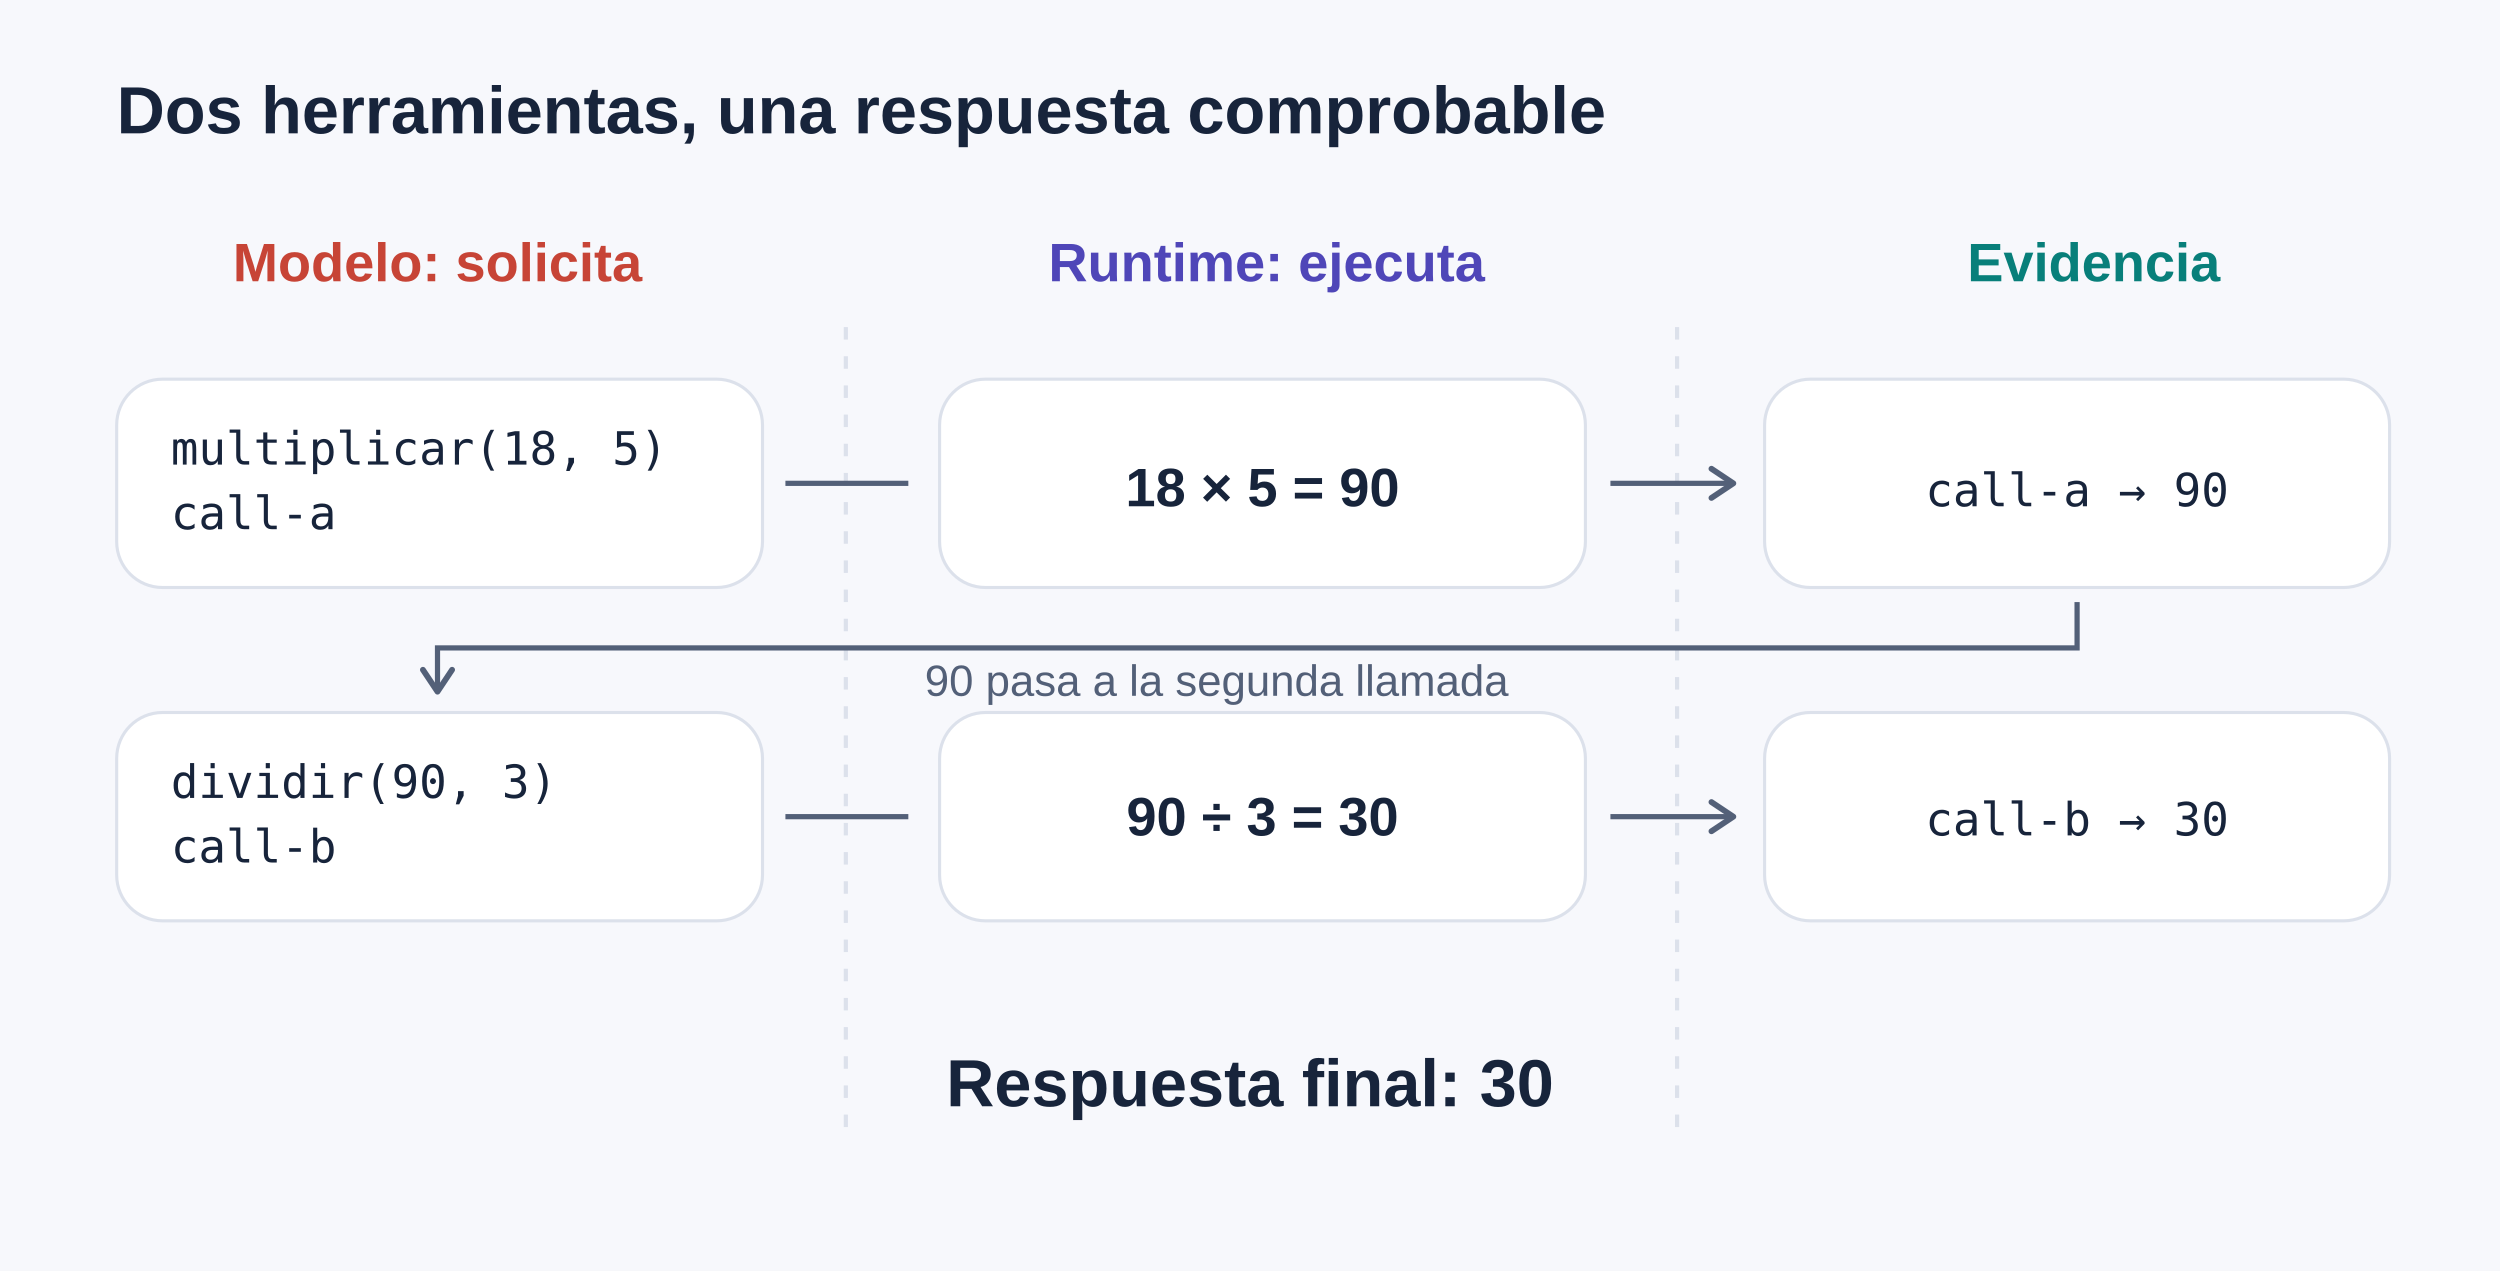
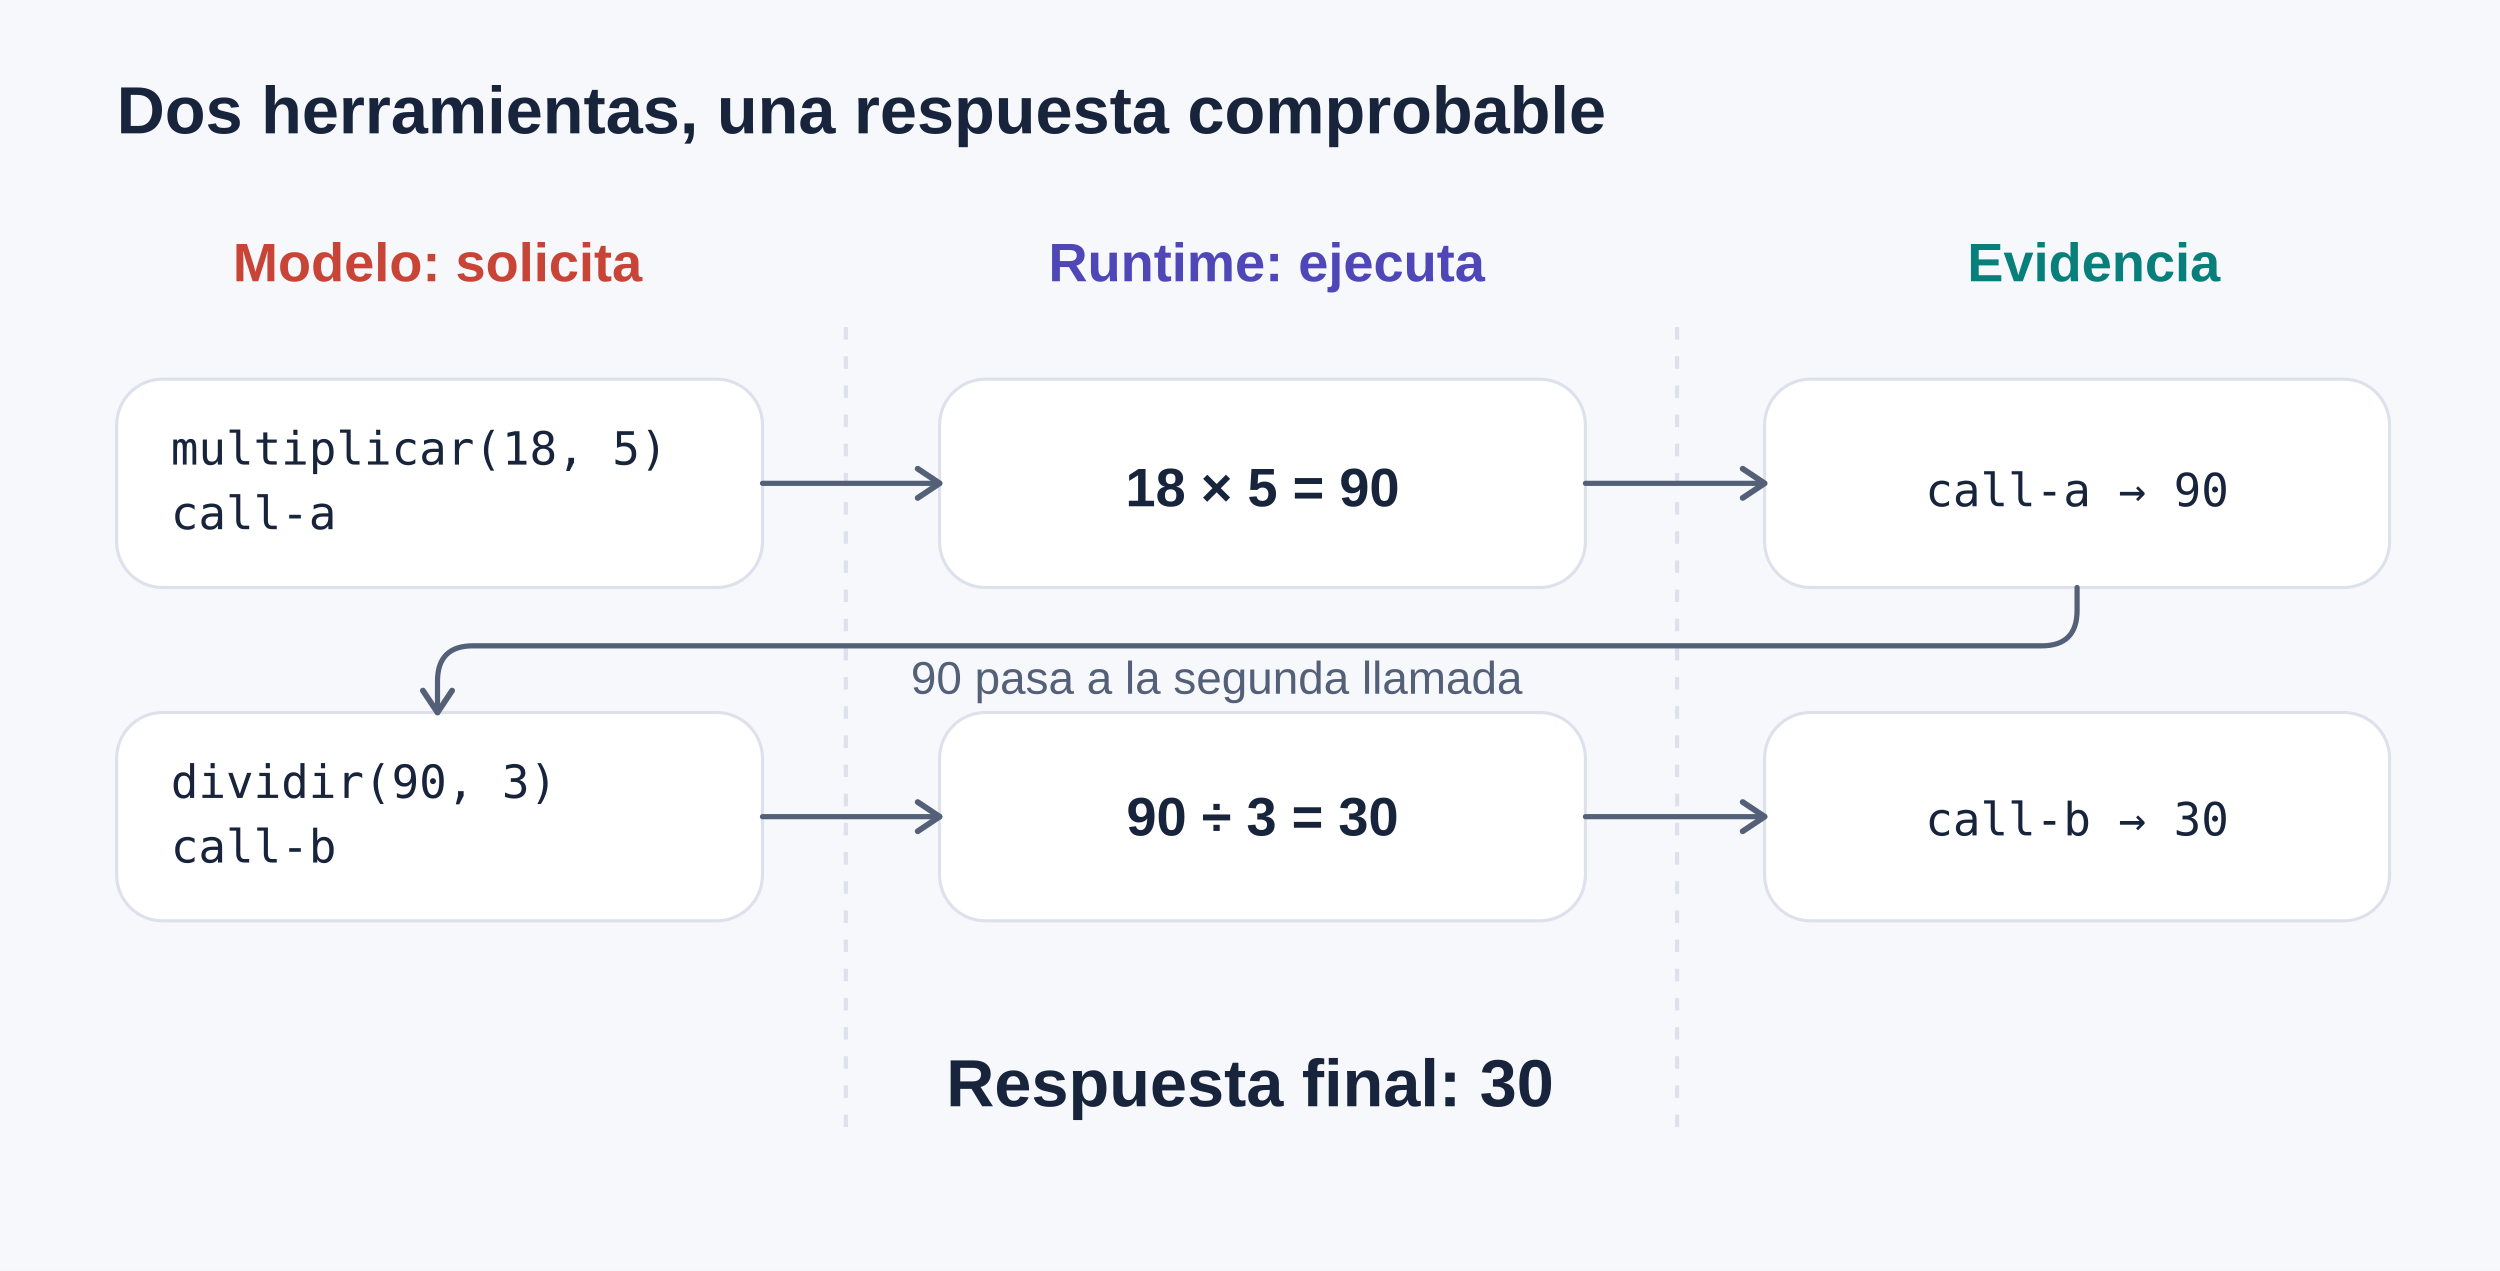
<svg xmlns="http://www.w3.org/2000/svg" viewBox="0 0 1200 610" role="img" aria-labelledby="title description">
  <defs>
    <linearGradient id="coral" x2="1" y2="1">
      <stop stop-color="#fff4ef" />
      <stop offset="1" stop-color="#f1ccc5" />
    </linearGradient>
    <linearGradient id="indigo" x2="1" y2="1">
      <stop stop-color="#f2f0ff" />
      <stop offset="1" stop-color="#d8d4f5" />
    </linearGradient>
    <linearGradient id="teal" x2="1" y2="1">
      <stop stop-color="#effaf7" />
      <stop offset="1" stop-color="#c9e9e3" />
    </linearGradient>
    <marker id="arrow" viewBox="0 0 10 10" refX="8" refY="5" markerWidth="7" markerHeight="7" orient="auto">
      <path d="m2 1 6 4-6 4" fill="none" stroke="#536078" stroke-width="1.6" stroke-linecap="round" stroke-linejoin="round" />
    </marker>
-     <style>text{font-family:'Segoe UI',Arial,sans-serif;fill:#17243b}.title{font-size:32px;font-weight:700}.label{font-size:26px;font-weight:700}.body{font-size:23px;fill:#536078}.small{font-size:21px;fill:#536078}.mono{font-family:Consolas,monospace;font-size:22px}.line{fill:none;stroke:#536078;stroke-width:2.5;marker-end:url(#arrow)}.icon{fill:none;stroke-width:3;stroke-linecap:round;stroke-linejoin:round}.card{fill:#fff;stroke:#dce1eb;stroke-width:1.5}</style>
+     <style>text{font-family:'Segoe UI',Arial,sans-serif;fill:#17243b}.title{font-size:32px;font-weight:700}.label{font-size:26px;font-weight:700}.body{font-size:23px;fill:#536078}.small{font-size:22px;fill:#536078}.mono{font-family:Consolas,monospace;font-size:22px}.line{fill:none;stroke:#536078;stroke-width:2.5;stroke-linecap:round;stroke-linejoin:round;marker-end:url(#arrow)}.icon{fill:none;stroke-width:3;stroke-linecap:round;stroke-linejoin:round}.card{fill:#fff;stroke:#dce1eb;stroke-width:1.5}</style>
  </defs>
  <rect width="1200" height="610" fill="#f7f8fc" />
  <text x="56" y="64" class="title">Dos herramientas, una respuesta comprobable</text>
  <text x="210" y="135" fill="#c74436" style="fill:#c74436" class="label" text-anchor="middle">Modelo: solicita</text>
  <text x="608" y="135" style="fill:#4f46b8" class="label" text-anchor="middle">Runtime: ejecuta</text>
  <text x="1005" y="135" style="fill:#087f7a" class="label" text-anchor="middle">Evidencia</text>
  <path d="M406 157V548M805 157V548" stroke="#dce1eb" stroke-width="2" stroke-dasharray="6 8" />
  <rect x="56" y="182" width="310" height="100" rx="22" class="card" />
  <text x="82" y="223" class="mono" text-anchor="start">multiplicar(18, 5)</text>
  <text x="82" y="254" class="mono" text-anchor="start">call-a</text>
  <rect x="451" y="182" width="310" height="100" rx="22" class="card" />
  <text x="606" y="243" class="label" text-anchor="middle">18 × 5 = 90</text>
  <rect x="847" y="182" width="300" height="100" rx="22" class="card" />
  <text x="997" y="243" class="mono" text-anchor="middle">call-a → 90</text>
-   <path d="M377 232H436M773 232H832" class="line" />
+   <path d="M366 232H451" class="line" />
+   <path d="M761 232H847" class="line" />
  <rect x="56" y="342" width="310" height="100" rx="22" class="card" />
  <text x="82" y="383" class="mono" text-anchor="start">dividir(90, 3)</text>
  <text x="82" y="414" class="mono" text-anchor="start">call-b</text>
  <rect x="451" y="342" width="310" height="100" rx="22" class="card" />
  <text x="606" y="401" class="label" text-anchor="middle">90 ÷ 3 = 30</text>
  <rect x="847" y="342" width="300" height="100" rx="22" class="card" />
  <text x="997" y="401" class="mono" text-anchor="middle">call-b → 30</text>
-   <path d="M377 392H436M773 392H832" class="line" />
-   <path d="M997 289V311H210V332" class="line" />
-   <text x="584" y="334" class="small" text-anchor="middle">90 pasa a la segunda llamada</text>
+   <path d="M366 392H451" class="line" />
+   <path d="M761 392H847" class="line" />
+   <path d="M997 282V293Q997 310 980 310H227Q210 310 210 327V342" class="line" />
+   <text x="584" y="333" class="small" text-anchor="middle">90 pasa a la segunda llamada</text>
  <text x="600" y="531" class="title" text-anchor="middle">Respuesta final: 30</text>
</svg>
